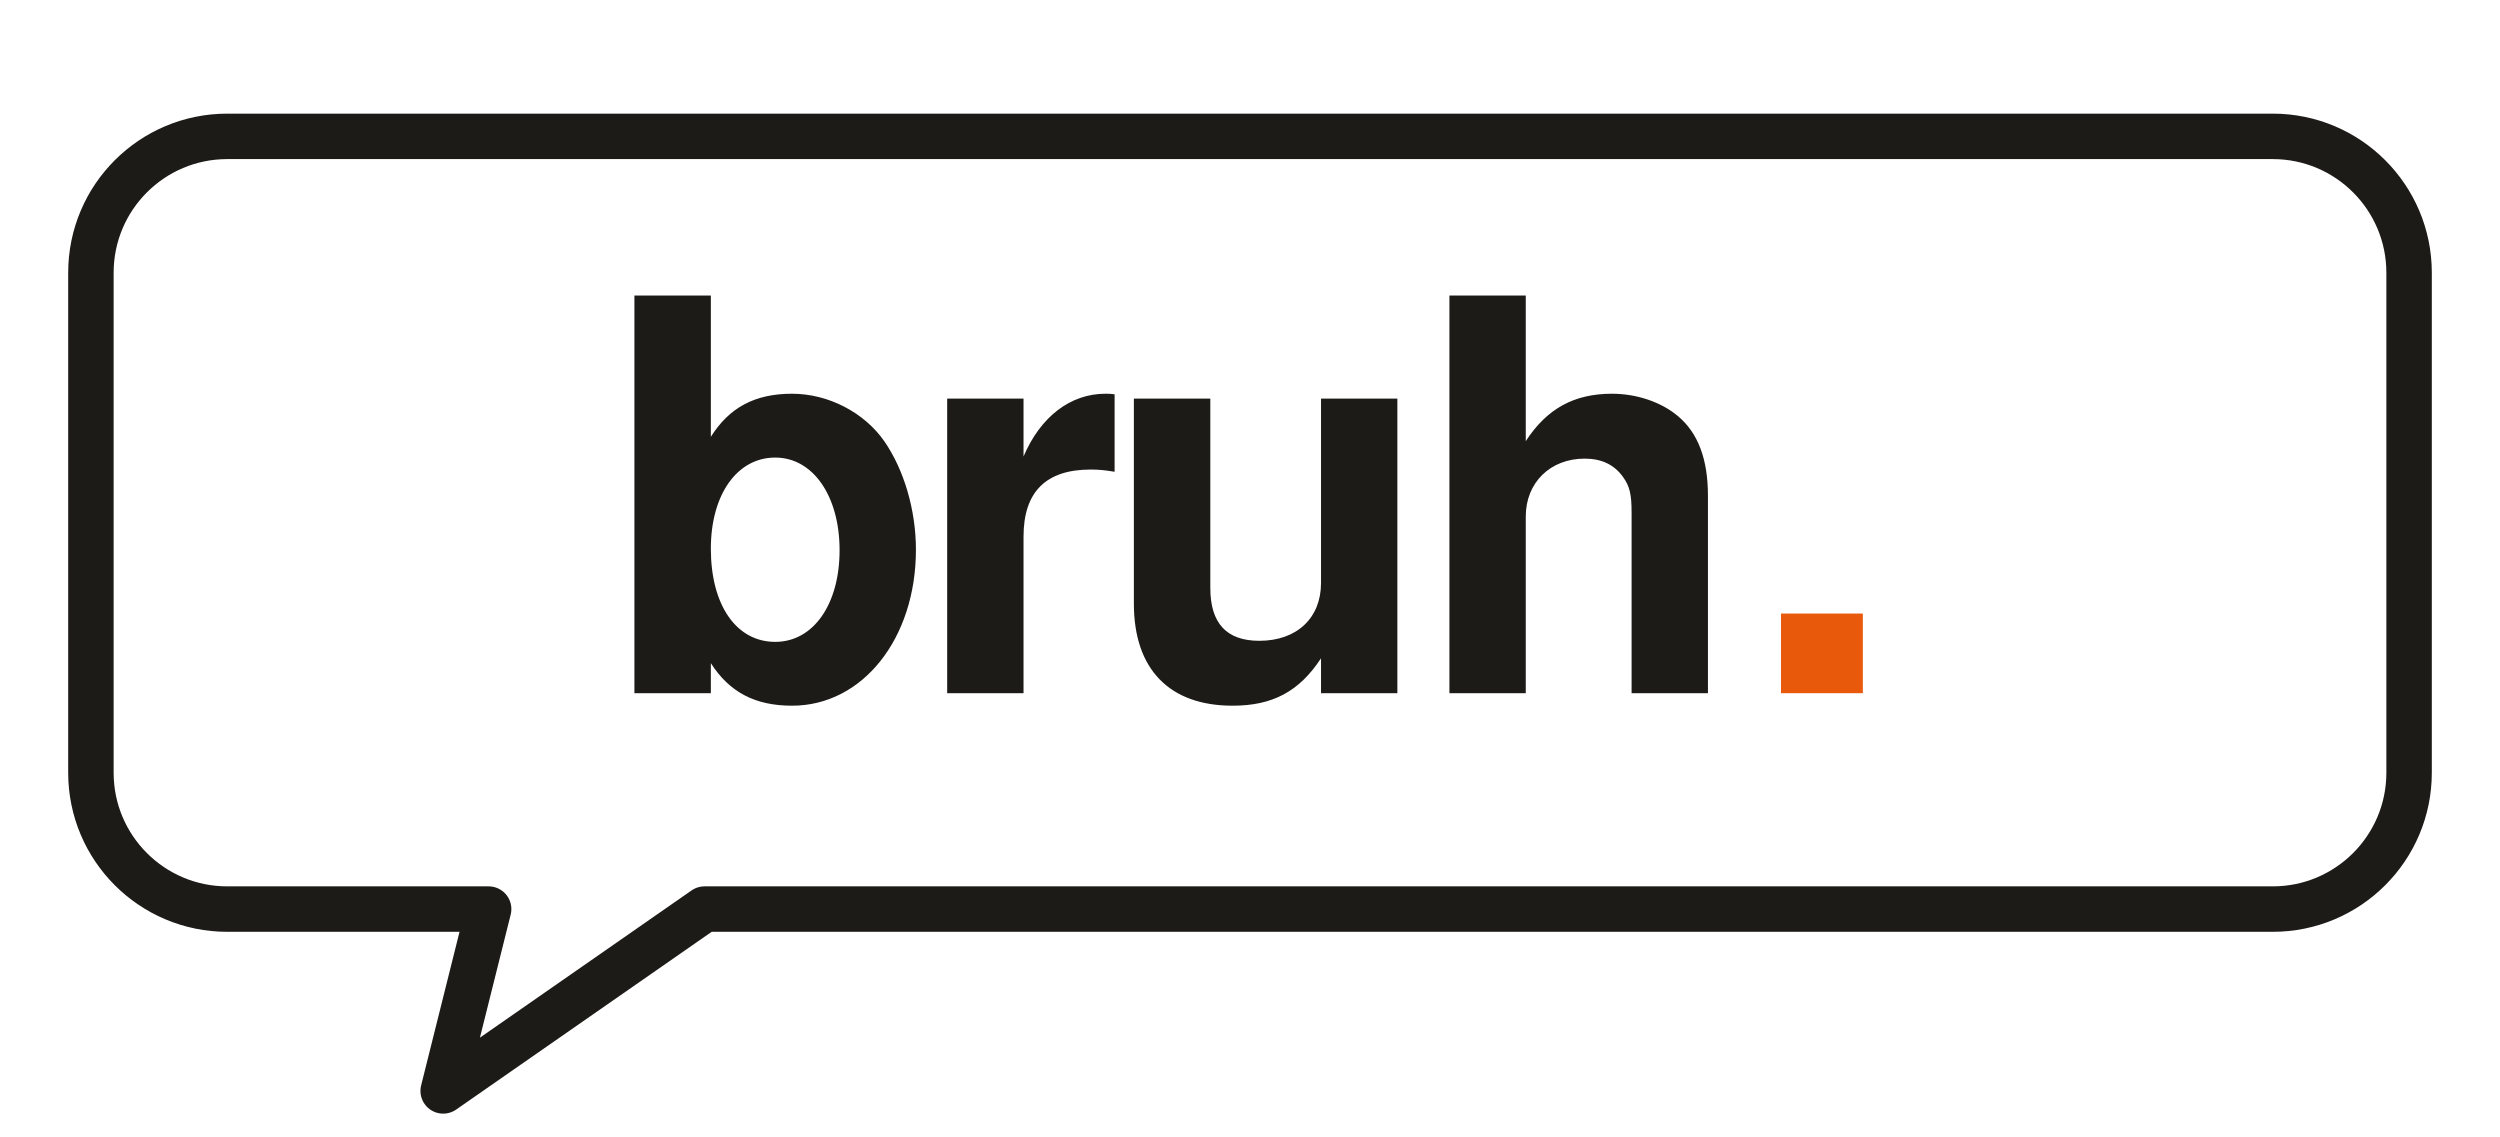
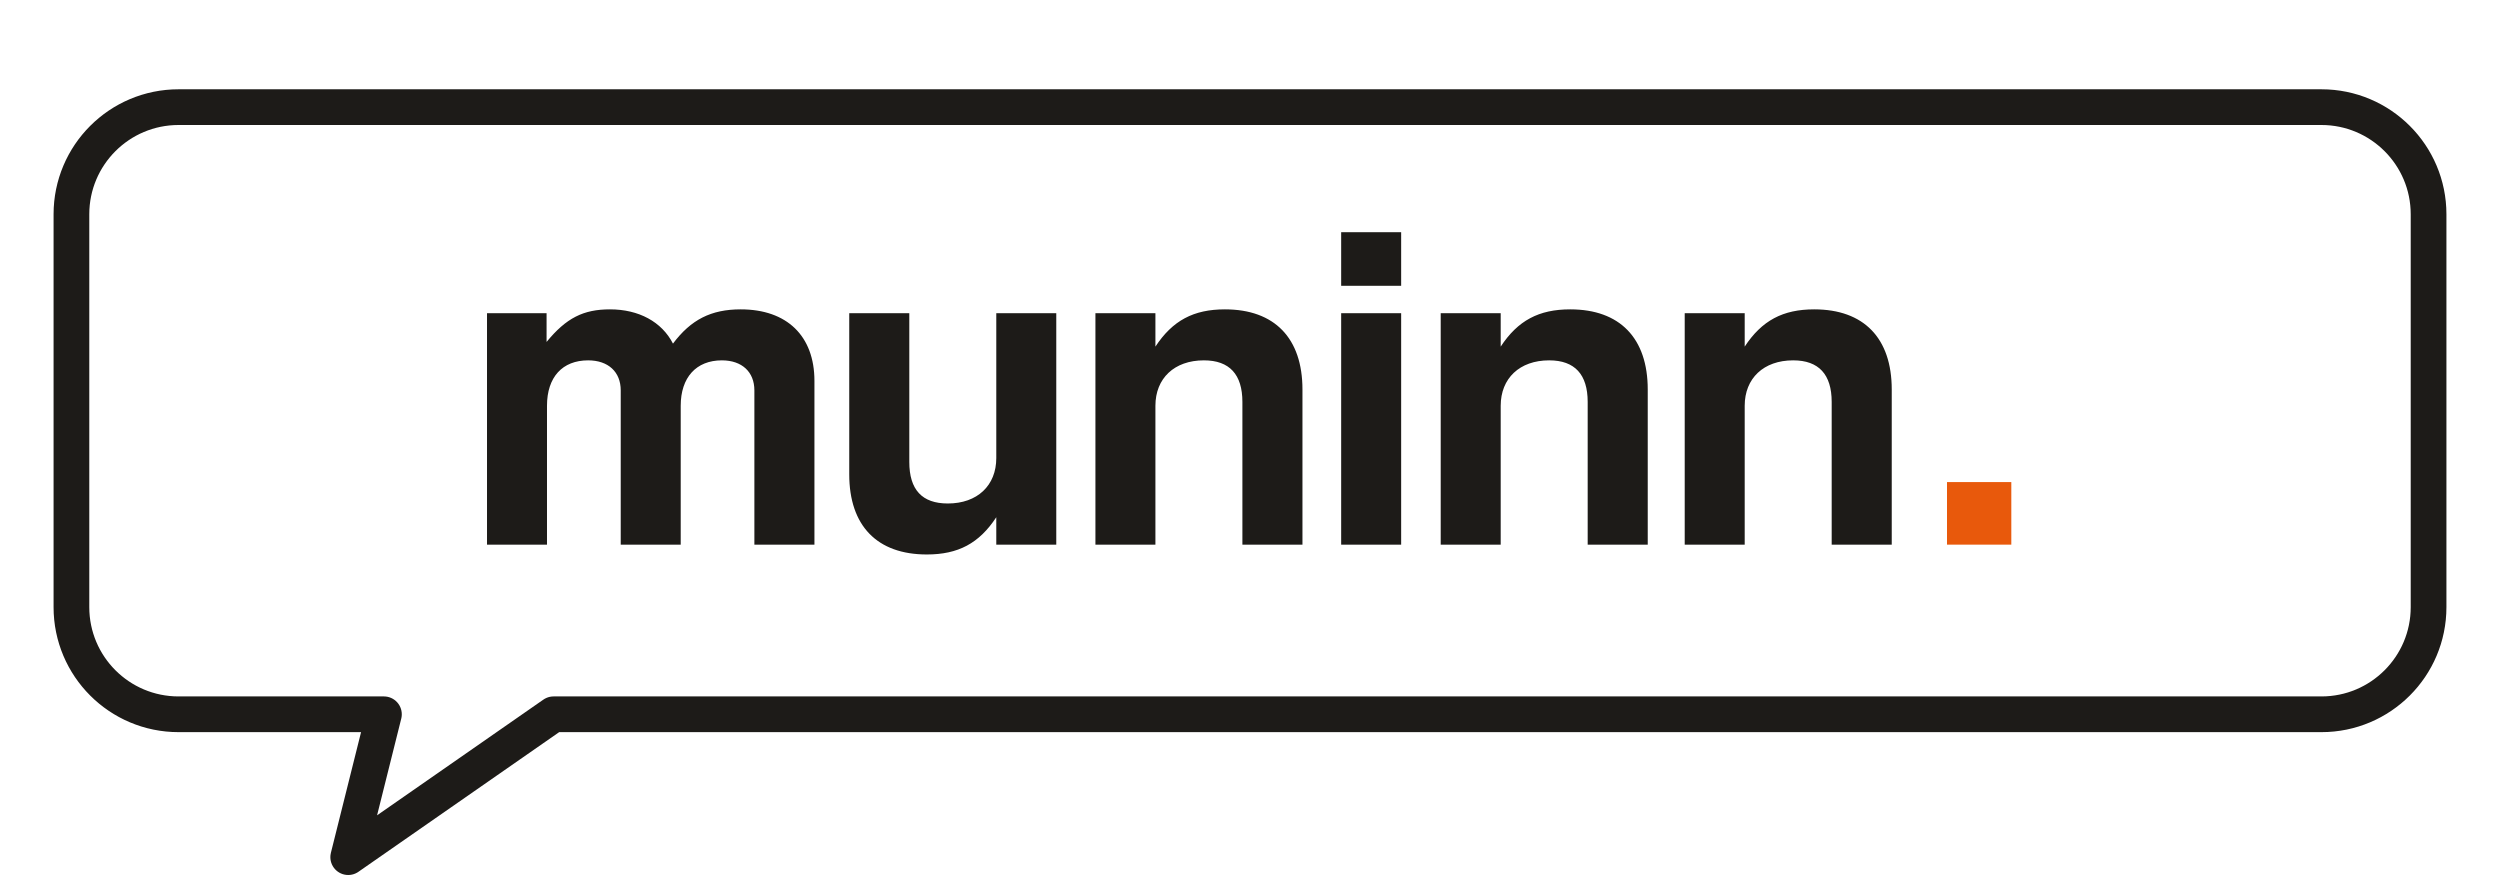
- <svg xmlns="http://www.w3.org/2000/svg" width="440" height="200" viewBox="0 0 440 200" role="img" aria-label="bruh.">
-   <path d="M40 24h360a24 24 0 0 1 24 24v88a24 24 0 0 1-24 24H124l-46 32 8-32H40a24 24 0 0 1-24-24V48a24 24 0 0 1 24-24z" fill="none" stroke="#1d1b18" stroke-width="8" stroke-linejoin="round" />
-   <text x="220" y="122" text-anchor="middle" font-family="ui-sans-serif, -apple-system, 'Segoe UI', Helvetica, Arial, sans-serif" font-size="96" font-weight="800" letter-spacing="-4" fill="#1d1b18">bruh<tspan fill="#e8590c">.</tspan>
+ <svg xmlns="http://www.w3.org/2000/svg" width="560" height="200" viewBox="0 0 560 200" role="img" aria-label="muninn.">
+   <path d="M40 24h480a24 24 0 0 1 24 24v88a24 24 0 0 1-24 24H124l-46 32 8-32H40a24 24 0 0 1-24-24V48a24 24 0 0 1 24-24z" fill="none" stroke="#1d1b18" stroke-width="8" stroke-linejoin="round" />
+   <text x="280" y="122" text-anchor="middle" font-family="ui-sans-serif, -apple-system, 'Segoe UI', Helvetica, Arial, sans-serif" font-size="96" font-weight="800" letter-spacing="-4" fill="#1d1b18">muninn<tspan fill="#e8590c">.</tspan>
  </text>
</svg>
